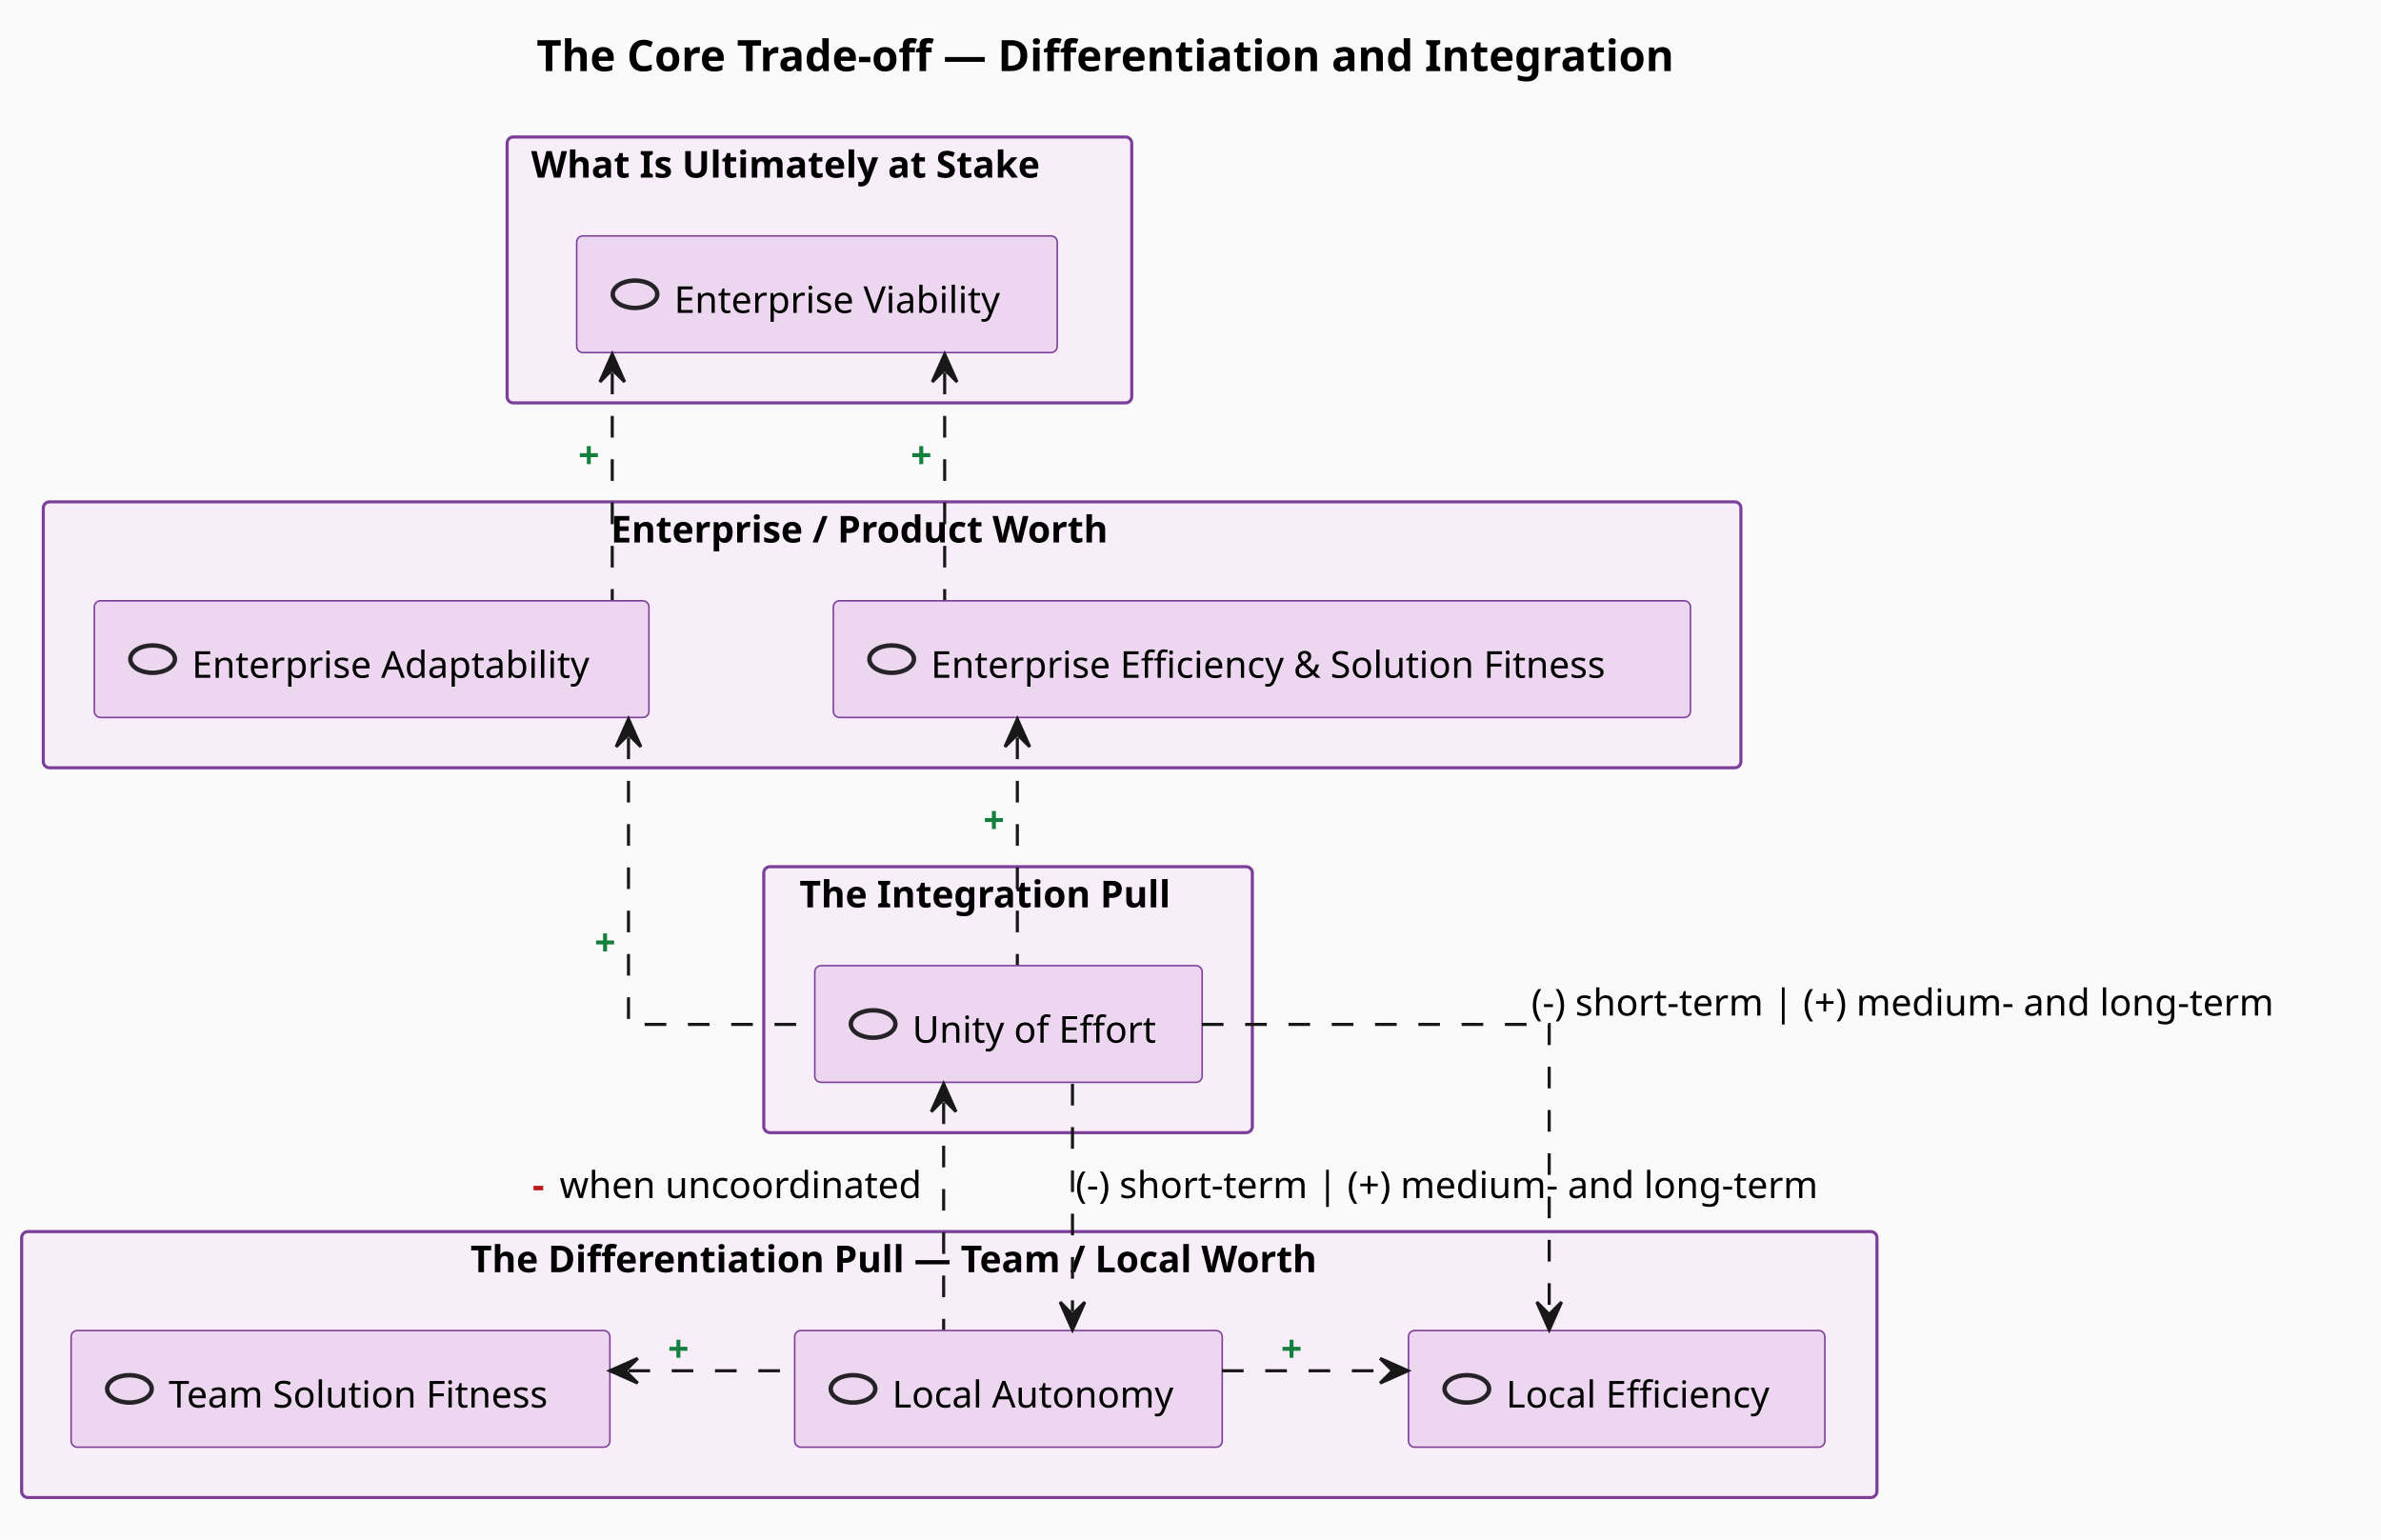
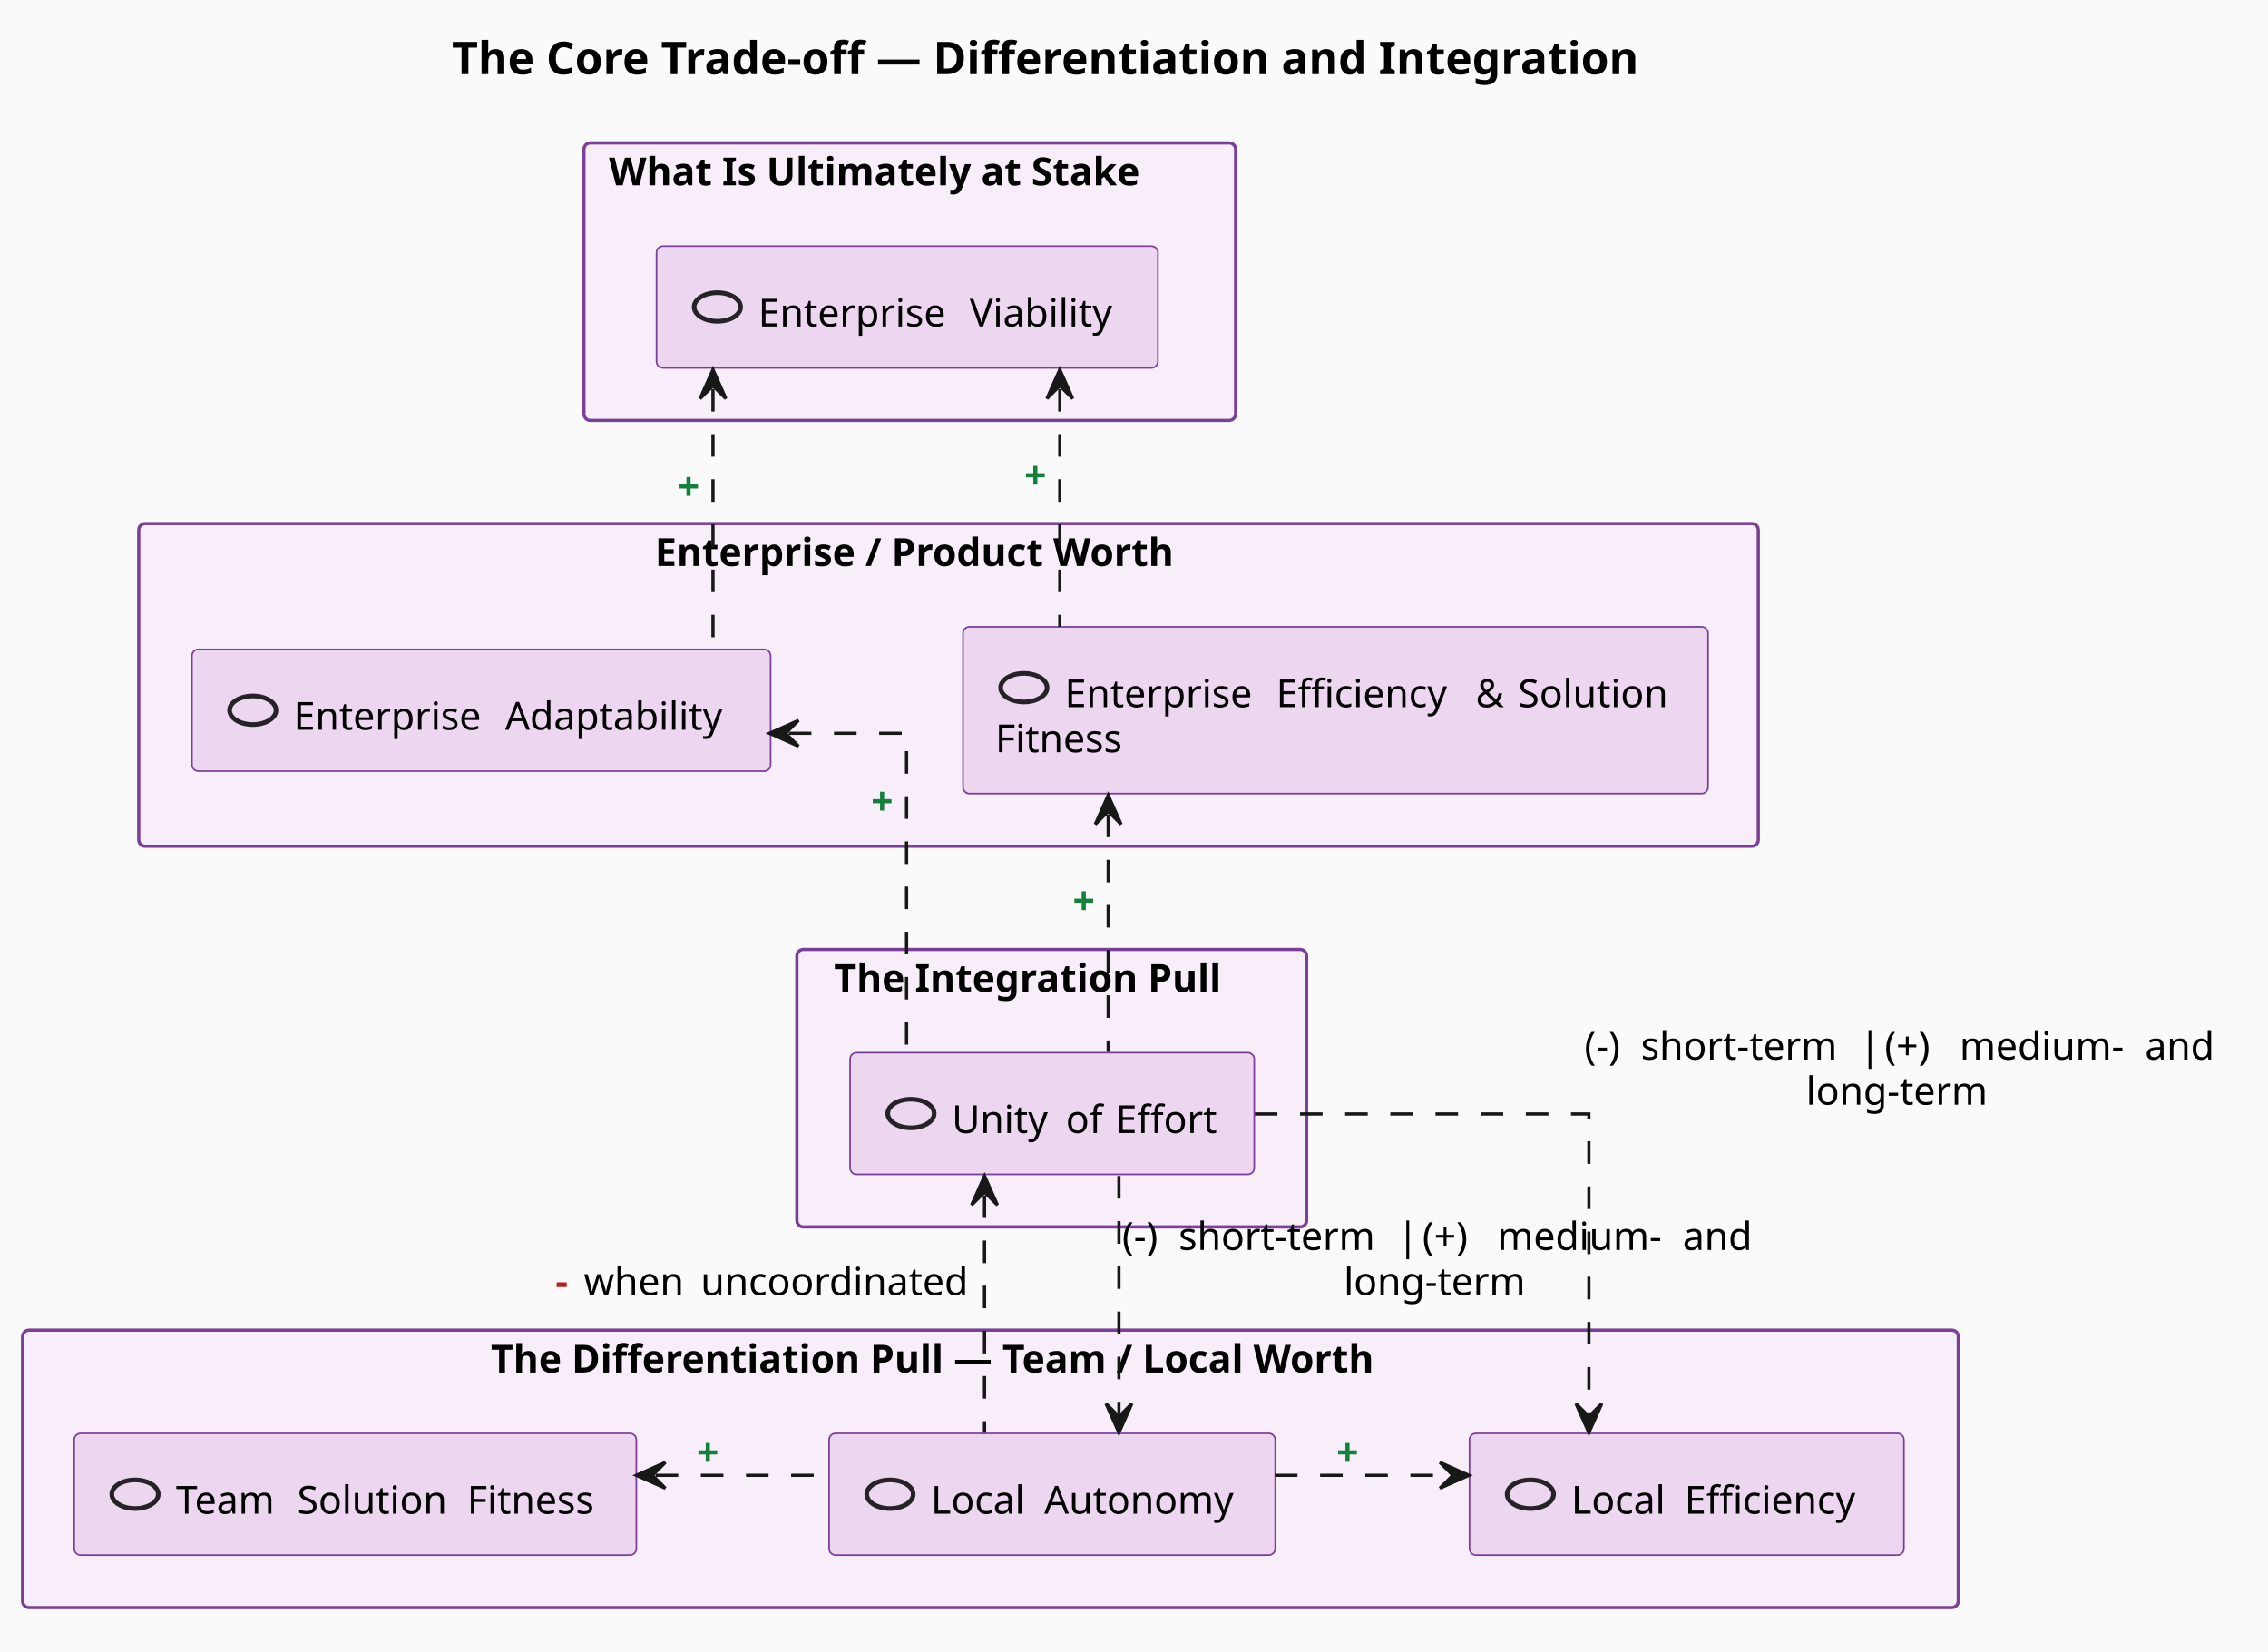
- <svg xmlns="http://www.w3.org/2000/svg" contentStyleType="text/css" data-diagram-type="DESCRIPTION" height="498px" preserveAspectRatio="none" style="width:770px;height:498px;background:#FAFAFA;" version="1.1" viewBox="0 0 770 498" width="770px" zoomAndPan="magnify">
+ <svg xmlns="http://www.w3.org/2000/svg" contentStyleType="text/css" data-diagram-type="DESCRIPTION" height="512px" preserveAspectRatio="none" style="width:703px;height:512px;background:#FAFAFA;" version="1.1" viewBox="0 0 703 512" width="703px" zoomAndPan="magnify">
  <defs />
  <g>
-     <rect fill="#FAFAFA" height="498" style="stroke:none;stroke-width:1;" width="770" x="0" y="0" />
-     <g class="title" data-source-line="61">
-       <text fill="#000000" font-family="sans-serif" font-size="14" font-weight="700" lengthAdjust="spacing" textLength="416.302" x="173.506" y="22.995">The Core Trade-off — Differentiation and Integration</text>
+     <rect fill="#FAFAFA" height="512" style="stroke:none;stroke-width:1;" width="703" x="0" y="0" />
+     <g class="title" data-source-line="63">
+       <text fill="#000000" font-family="sans-serif" font-size="14" font-weight="700" lengthAdjust="spacing" textLength="416.302" x="140.069" y="22.995">The Core Trade-off — Differentiation and Integration</text>
    </g>
-     <g class="cluster" data-qualified-name="GRPA_1" data-source-line="63" id="ent0002">
-       <rect fill="#F7EEF9" height="86" rx="2" ry="2" style="stroke:#7B3F9A;stroke-width:1;" width="202" x="164" y="44.297" />
-       <text fill="#000000" font-family="sans-serif" font-size="12" font-weight="700" lengthAdjust="spacing" textLength="186.481" x="171.76" y="57.435">What Is Ultimately at Stake</text>
+     <g class="cluster" data-qualified-name="GRPA_1" data-source-line="65" id="ent0002">
+       <rect fill="#F7EEF9" height="86" rx="2" ry="2" style="stroke:#7B3F9A;stroke-width:1;" width="202" x="181" y="44.297" />
+       <text fill="#000000" font-family="sans-serif" font-size="12" font-weight="700" lengthAdjust="spacing" textLength="186.481" x="188.76" y="57.435">What Is Ultimately at Stake</text>
    </g>
-     <g class="cluster" data-qualified-name="GRPA_2" data-source-line="67" id="ent0004">
-       <rect fill="#F7EEF9" height="86" rx="2" ry="2" style="stroke:#7B3F9A;stroke-width:1;" width="549" x="14" y="162.297" />
-       <text fill="#000000" font-family="sans-serif" font-size="12" font-weight="700" lengthAdjust="spacing" textLength="181.969" x="197.516" y="175.435">Enterprise / Product Worth</text>
+     <g class="cluster" data-qualified-name="GRPA_2" data-source-line="69" id="ent0004">
+       <rect fill="#F7EEF9" height="100" rx="2" ry="2" style="stroke:#7B3F9A;stroke-width:1;" width="502" x="43" y="162.297" />
+       <text fill="#000000" font-family="sans-serif" font-size="12" font-weight="700" lengthAdjust="spacing" textLength="181.969" x="203.016" y="175.435">Enterprise / Product Worth</text>
    </g>
-     <g class="cluster" data-qualified-name="GRPA_3" data-source-line="73" id="ent0008">
-       <rect fill="#F7EEF9" height="86" rx="2" ry="2" style="stroke:#7B3F9A;stroke-width:1;" width="158" x="247" y="280.297" />
-       <text fill="#000000" font-family="sans-serif" font-size="12" font-weight="700" lengthAdjust="spacing" textLength="134.912" x="258.544" y="293.435">The Integration Pull</text>
+     <g class="cluster" data-qualified-name="GRPA_3" data-source-line="75" id="ent0008">
+       <rect fill="#F7EEF9" height="86" rx="2" ry="2" style="stroke:#7B3F9A;stroke-width:1;" width="158" x="247" y="294.297" />
+       <text fill="#000000" font-family="sans-serif" font-size="12" font-weight="700" lengthAdjust="spacing" textLength="134.912" x="258.544" y="307.435">The Integration Pull</text>
    </g>
-     <g class="cluster" data-qualified-name="GRPA_4" data-source-line="77" id="ent0010">
-       <rect fill="#F7EEF9" height="86" rx="2" ry="2" style="stroke:#7B3F9A;stroke-width:1;" width="600" x="7" y="398.297" />
-       <text fill="#000000" font-family="sans-serif" font-size="12" font-weight="700" lengthAdjust="spacing" textLength="309.715" x="152.143" y="411.435">The Differentiation Pull — Team / Local Worth</text>
+     <g class="cluster" data-qualified-name="GRPA_4" data-source-line="79" id="ent0010">
+       <rect fill="#F7EEF9" height="86" rx="2" ry="2" style="stroke:#7B3F9A;stroke-width:1;" width="600" x="7" y="412.297" />
+       <text fill="#000000" font-family="sans-serif" font-size="12" font-weight="700" lengthAdjust="spacing" textLength="309.715" x="152.143" y="425.435">The Differentiation Pull — Team / Local Worth</text>
    </g>
-     <g class="entity" data-qualified-name="GRPA_1.VAL_hFq7vl" data-source-line="64" id="ent0003">
-       <rect fill="#EDD6F0" height="37.723" rx="2" ry="2" style="stroke:#7B3F9A;stroke-width:0.5;" width="155.403" x="186.5" y="76.297" />
-       <path d="M198.161,95.158 A7.2,4.431 0 0 1 205.362,90.728 A7.2,4.431 0 0 1 212.561,95.158 A7.2,4.431 0 0 1 205.362,99.589 A7.2,4.431 0 0 1 198.161,95.158" fill="none" style="stroke:#252327;stroke-width:1.44;" />
-       <text fill="#000000" font-family="sans-serif" font-size="12" lengthAdjust="spacing" textLength="113.865" x="218.037" y="101.19">Enterprise Viability</text>
+     <g class="entity" data-qualified-name="GRPA_1.VAL_hFq7vl" data-source-line="66" id="ent0003">
+       <rect fill="#EDD6F0" height="37.723" rx="2" ry="2" style="stroke:#7B3F9A;stroke-width:0.5;" width="155.403" x="203.5" y="76.297" />
+       <path d="M215.161,95.158 A7.2,4.431 0 0 1 222.362,90.728 A7.2,4.431 0 0 1 229.561,95.158 A7.2,4.431 0 0 1 222.362,99.589 A7.2,4.431 0 0 1 215.161,95.158" fill="none" style="stroke:#252327;stroke-width:1.44;" />
+       <text fill="#000000" font-family="sans-serif" font-size="12" lengthAdjust="spacing" textLength="3.814" x="231.223" y="101.19"> </text>
+       <text fill="#000000" font-family="sans-serif" font-size="12" lengthAdjust="spacing" textLength="61.728" x="235.037" y="101.19">Enterprise</text>
+       <text fill="#000000" font-family="sans-serif" font-size="12" lengthAdjust="spacing" textLength="3.814" x="296.766" y="101.19"> </text>
+       <text fill="#000000" font-family="sans-serif" font-size="12" lengthAdjust="spacing" textLength="48.322" x="300.58" y="101.19">Viability</text>
    </g>
-     <g class="entity" data-qualified-name="GRPA_2.VAL_tL9l4U" data-source-line="68" id="ent0005">
-       <rect fill="#EDD6F0" height="37.723" rx="2" ry="2" style="stroke:#7B3F9A;stroke-width:0.5;" width="179.362" x="30.5" y="194.297" />
-       <path d="M42.161,213.158 A7.2,4.431 0 0 1 49.361,208.728 A7.2,4.431 0 0 1 56.562,213.158 A7.2,4.431 0 0 1 49.361,217.589 A7.2,4.431 0 0 1 42.161,213.158" fill="none" style="stroke:#252327;stroke-width:1.44;" />
-       <text fill="#000000" font-family="sans-serif" font-size="12" lengthAdjust="spacing" textLength="137.824" x="62.038" y="219.19">Enterprise Adaptability</text>
+     <g class="entity" data-qualified-name="GRPA_2.VAL_tL9l4U" data-source-line="70" id="ent0005">
+       <rect fill="#EDD6F0" height="37.723" rx="2" ry="2" style="stroke:#7B3F9A;stroke-width:0.5;" width="179.362" x="59.5" y="201.297" />
+       <path d="M71.162,220.158 A7.2,4.431 0 0 1 78.362,215.728 A7.2,4.431 0 0 1 85.561,220.158 A7.2,4.431 0 0 1 78.362,224.589 A7.2,4.431 0 0 1 71.162,220.158" fill="none" style="stroke:#252327;stroke-width:1.44;" />
+       <text fill="#000000" font-family="sans-serif" font-size="12" lengthAdjust="spacing" textLength="3.814" x="87.223" y="226.19"> </text>
+       <text fill="#000000" font-family="sans-serif" font-size="12" lengthAdjust="spacing" textLength="61.728" x="91.037" y="226.19">Enterprise</text>
+       <text fill="#000000" font-family="sans-serif" font-size="12" lengthAdjust="spacing" textLength="3.814" x="152.766" y="226.19"> </text>
+       <text fill="#000000" font-family="sans-serif" font-size="12" lengthAdjust="spacing" textLength="72.281" x="156.581" y="226.19">Adaptability</text>
    </g>
-     <g class="entity" data-qualified-name="GRPA_2.VAL_2xkN4J" data-source-line="69" id="ent0006">
-       <rect fill="#EDD6F0" height="37.723" rx="2" ry="2" style="stroke:#7B3F9A;stroke-width:0.5;" width="277.184" x="269.5" y="194.297" />
-       <path d="M281.161,213.158 A7.2,4.431 0 0 1 288.361,208.728 A7.2,4.431 0 0 1 295.562,213.158 A7.2,4.431 0 0 1 288.361,217.589 A7.2,4.431 0 0 1 281.161,213.158" fill="none" style="stroke:#252327;stroke-width:1.44;" />
-       <text fill="#000000" font-family="sans-serif" font-size="12" lengthAdjust="spacing" textLength="235.647" x="301.038" y="219.19">Enterprise Efficiency &amp; Solution Fitness</text>
+     <g class="entity" data-qualified-name="GRPA_2.VAL_2xkN4J" data-source-line="71" id="ent0006">
+       <rect fill="#EDD6F0" height="51.692" rx="2" ry="2" style="stroke:#7B3F9A;stroke-width:0.5;" width="230.936" x="298.5" y="194.297" />
+       <path d="M310.161,213.158 A7.2,4.431 0 0 1 317.361,208.728 A7.2,4.431 0 0 1 324.562,213.158 A7.2,4.431 0 0 1 317.361,217.589 A7.2,4.431 0 0 1 310.161,213.158" fill="none" style="stroke:#252327;stroke-width:1.44;" />
+       <text fill="#000000" font-family="sans-serif" font-size="12" lengthAdjust="spacing" textLength="3.814" x="326.223" y="219.19"> </text>
+       <text fill="#000000" font-family="sans-serif" font-size="12" lengthAdjust="spacing" textLength="61.728" x="330.038" y="219.19">Enterprise</text>
+       <text fill="#000000" font-family="sans-serif" font-size="12" lengthAdjust="spacing" textLength="3.814" x="391.766" y="219.19"> </text>
+       <text fill="#000000" font-family="sans-serif" font-size="12" lengthAdjust="spacing" textLength="57.984" x="395.58" y="219.19">Efficiency</text>
+       <text fill="#000000" font-family="sans-serif" font-size="12" lengthAdjust="spacing" textLength="3.814" x="453.565" y="219.19"> </text>
+       <text fill="#000000" font-family="sans-serif" font-size="12" lengthAdjust="spacing" textLength="9.357" x="457.379" y="219.19">&amp;</text>
+       <text fill="#000000" font-family="sans-serif" font-size="12" lengthAdjust="spacing" textLength="3.814" x="466.737" y="219.19"> </text>
+       <text fill="#000000" font-family="sans-serif" font-size="12" lengthAdjust="spacing" textLength="48.885" x="470.551" y="219.19">Solution</text>
+       <text fill="#000000" font-family="sans-serif" font-size="12" lengthAdjust="spacing" textLength="42.434" x="308.5" y="233.159">Fitness</text>
    </g>
-     <g class="entity" data-qualified-name="GRPA_3.VAL_pIkrDX" data-source-line="74" id="ent0009">
-       <rect fill="#EDD6F0" height="37.723" rx="2" ry="2" style="stroke:#7B3F9A;stroke-width:0.5;" width="125.274" x="263.5" y="312.297" />
-       <path d="M275.161,331.158 A7.2,4.431 0 0 1 282.361,326.728 A7.2,4.431 0 0 1 289.562,331.158 A7.2,4.431 0 0 1 282.361,335.589 A7.2,4.431 0 0 1 275.161,331.158" fill="none" style="stroke:#252327;stroke-width:1.44;" />
-       <text fill="#000000" font-family="sans-serif" font-size="12" lengthAdjust="spacing" textLength="83.736" x="295.038" y="337.19">Unity of Effort</text>
+     <g class="entity" data-qualified-name="GRPA_3.VAL_pIkrDX" data-source-line="76" id="ent0009">
+       <rect fill="#EDD6F0" height="37.723" rx="2" ry="2" style="stroke:#7B3F9A;stroke-width:0.5;" width="125.274" x="263.5" y="326.297" />
+       <path d="M275.161,345.158 A7.2,4.431 0 0 1 282.361,340.728 A7.2,4.431 0 0 1 289.562,345.158 A7.2,4.431 0 0 1 282.361,349.589 A7.2,4.431 0 0 1 275.161,345.158" fill="none" style="stroke:#252327;stroke-width:1.44;" />
+       <text fill="#000000" font-family="sans-serif" font-size="12" lengthAdjust="spacing" textLength="3.814" x="291.223" y="351.19"> </text>
+       <text fill="#000000" font-family="sans-serif" font-size="12" lengthAdjust="spacing" textLength="31.529" x="295.038" y="351.19">Unity</text>
+       <text fill="#000000" font-family="sans-serif" font-size="12" lengthAdjust="spacing" textLength="3.814" x="326.567" y="351.19"> </text>
+       <text fill="#000000" font-family="sans-serif" font-size="12" lengthAdjust="spacing" textLength="11.566" x="330.381" y="351.19">of</text>
+       <text fill="#000000" font-family="sans-serif" font-size="12" lengthAdjust="spacing" textLength="3.814" x="341.948" y="351.19"> </text>
+       <text fill="#000000" font-family="sans-serif" font-size="12" lengthAdjust="spacing" textLength="33.012" x="345.762" y="351.19">Effort</text>
    </g>
-     <g class="entity" data-qualified-name="GRPA_4.VAL__RyIvn" data-source-line="78" id="ent0011">
-       <rect fill="#EDD6F0" height="37.723" rx="2" ry="2" style="stroke:#7B3F9A;stroke-width:0.5;" width="174.241" x="23" y="430.297" />
-       <path d="M34.661,449.158 A7.2,4.431 0 0 1 41.861,444.728 A7.2,4.431 0 0 1 49.062,449.158 A7.2,4.431 0 0 1 41.861,453.589 A7.2,4.431 0 0 1 34.661,449.158" fill="none" style="stroke:#252327;stroke-width:1.44;" />
-       <text fill="#000000" font-family="sans-serif" font-size="12" lengthAdjust="spacing" textLength="132.703" x="54.538" y="455.19">Team Solution Fitness</text>
+     <g class="entity" data-qualified-name="GRPA_4.VAL__RyIvn" data-source-line="80" id="ent0011">
+       <rect fill="#EDD6F0" height="37.723" rx="2" ry="2" style="stroke:#7B3F9A;stroke-width:0.5;" width="174.241" x="23" y="444.297" />
+       <path d="M34.661,463.158 A7.2,4.431 0 0 1 41.861,458.728 A7.2,4.431 0 0 1 49.062,463.158 A7.2,4.431 0 0 1 41.861,467.589 A7.2,4.431 0 0 1 34.661,463.158" fill="none" style="stroke:#252327;stroke-width:1.44;" />
+       <text fill="#000000" font-family="sans-serif" font-size="12" lengthAdjust="spacing" textLength="3.814" x="50.723" y="469.19"> </text>
+       <text fill="#000000" font-family="sans-serif" font-size="12" lengthAdjust="spacing" textLength="33.756" x="54.538" y="469.19">Team</text>
+       <text fill="#000000" font-family="sans-serif" font-size="12" lengthAdjust="spacing" textLength="3.814" x="88.293" y="469.19"> </text>
+       <text fill="#000000" font-family="sans-serif" font-size="12" lengthAdjust="spacing" textLength="48.885" x="92.108" y="469.19">Solution</text>
+       <text fill="#000000" font-family="sans-serif" font-size="12" lengthAdjust="spacing" textLength="3.814" x="140.993" y="469.19"> </text>
+       <text fill="#000000" font-family="sans-serif" font-size="12" lengthAdjust="spacing" textLength="42.434" x="144.807" y="469.19">Fitness</text>
    </g>
-     <g class="entity" data-qualified-name="GRPA_4.VAL_fduAv_" data-source-line="79" id="ent0012">
-       <rect fill="#EDD6F0" height="37.723" rx="2" ry="2" style="stroke:#7B3F9A;stroke-width:0.5;" width="138.264" x="257" y="430.297" />
-       <path d="M268.661,449.158 A7.2,4.431 0 0 1 275.861,444.728 A7.2,4.431 0 0 1 283.062,449.158 A7.2,4.431 0 0 1 275.861,453.589 A7.2,4.431 0 0 1 268.661,449.158" fill="none" style="stroke:#252327;stroke-width:1.44;" />
-       <text fill="#000000" font-family="sans-serif" font-size="12" lengthAdjust="spacing" textLength="96.727" x="288.538" y="455.19">Local Autonomy</text>
+     <g class="entity" data-qualified-name="GRPA_4.VAL_fduAv_" data-source-line="81" id="ent0012">
+       <rect fill="#EDD6F0" height="37.723" rx="2" ry="2" style="stroke:#7B3F9A;stroke-width:0.5;" width="138.264" x="257" y="444.297" />
+       <path d="M268.661,463.158 A7.2,4.431 0 0 1 275.861,458.728 A7.2,4.431 0 0 1 283.062,463.158 A7.2,4.431 0 0 1 275.861,467.589 A7.2,4.431 0 0 1 268.661,463.158" fill="none" style="stroke:#252327;stroke-width:1.44;" />
+       <text fill="#000000" font-family="sans-serif" font-size="12" lengthAdjust="spacing" textLength="3.814" x="284.723" y="469.19"> </text>
+       <text fill="#000000" font-family="sans-serif" font-size="12" lengthAdjust="spacing" textLength="31.312" x="288.538" y="469.19">Local</text>
+       <text fill="#000000" font-family="sans-serif" font-size="12" lengthAdjust="spacing" textLength="3.814" x="319.85" y="469.19"> </text>
+       <text fill="#000000" font-family="sans-serif" font-size="12" lengthAdjust="spacing" textLength="61.6" x="323.664" y="469.19">Autonomy</text>
    </g>
-     <g class="entity" data-qualified-name="GRPA_4.VAL_56mLXu" data-source-line="80" id="ent0013">
-       <rect fill="#EDD6F0" height="37.723" rx="2" ry="2" style="stroke:#7B3F9A;stroke-width:0.5;" width="134.649" x="455.5" y="430.297" />
-       <path d="M467.161,449.158 A7.2,4.431 0 0 1 474.361,444.728 A7.2,4.431 0 0 1 481.562,449.158 A7.2,4.431 0 0 1 474.361,453.589 A7.2,4.431 0 0 1 467.161,449.158" fill="none" style="stroke:#252327;stroke-width:1.44;" />
-       <text fill="#000000" font-family="sans-serif" font-size="12" lengthAdjust="spacing" textLength="93.111" x="487.038" y="455.19">Local Efficiency</text>
+     <g class="entity" data-qualified-name="GRPA_4.VAL_56mLXu" data-source-line="82" id="ent0013">
+       <rect fill="#EDD6F0" height="37.723" rx="2" ry="2" style="stroke:#7B3F9A;stroke-width:0.5;" width="134.649" x="455.5" y="444.297" />
+       <path d="M467.161,463.158 A7.2,4.431 0 0 1 474.361,458.728 A7.2,4.431 0 0 1 481.562,463.158 A7.2,4.431 0 0 1 474.361,467.589 A7.2,4.431 0 0 1 467.161,463.158" fill="none" style="stroke:#252327;stroke-width:1.44;" />
+       <text fill="#000000" font-family="sans-serif" font-size="12" lengthAdjust="spacing" textLength="3.814" x="483.223" y="469.19"> </text>
+       <text fill="#000000" font-family="sans-serif" font-size="12" lengthAdjust="spacing" textLength="31.312" x="487.038" y="469.19">Local</text>
+       <text fill="#000000" font-family="sans-serif" font-size="12" lengthAdjust="spacing" textLength="3.814" x="518.35" y="469.19"> </text>
+       <text fill="#000000" font-family="sans-serif" font-size="12" lengthAdjust="spacing" textLength="57.984" x="522.164" y="469.19">Efficiency</text>
    </g>
-     <g class="link" data-entity-1="ent0011" data-entity-2="ent0012" data-link-type="dependency" data-source-line="92" id="lnk28">
-       <path d="M203.23,443.297 C223.02,443.297 237.77,443.297 256.7,443.297" fill="none" id="VAL__RyIvn-backto-VAL_fduAv_" style="stroke:#181818;stroke-width:1;stroke-dasharray:7,7;" />
-       <polygon fill="#181818" points="197.23,443.297,206.23,447.297,202.23,443.297,206.23,439.297,197.23,443.297" style="stroke:#181818;stroke-width:1;" />
-       <text fill="#15803D" font-family="sans-serif" font-size="12" font-weight="700" lengthAdjust="spacing" textLength="10.055" x="215.97" y="440.435">+</text>
+     <g class="link" data-entity-1="ent0011" data-entity-2="ent0012" data-link-type="dependency" data-source-line="93" id="lnk25">
+       <path d="M203.23,457.297 C223.02,457.297 237.77,457.297 256.7,457.297" fill="none" id="VAL__RyIvn-backto-VAL_fduAv_" style="stroke:#181818;stroke-width:1;stroke-dasharray:7,7;" />
+       <polygon fill="#181818" points="197.23,457.297,206.23,461.297,202.23,457.297,206.23,453.297,197.23,457.297" style="stroke:#181818;stroke-width:1;" />
+       <text fill="#15803D" font-family="sans-serif" font-size="12" font-weight="700" lengthAdjust="spacing" textLength="10.055" x="215.97" y="454.435">+</text>
    </g>
-     <g class="link" data-entity-1="ent0012" data-entity-2="ent0013" data-link-type="dependency" data-source-line="93" id="lnk29">
-       <path d="M395.18,443.297 C414.69,443.297 429.89,443.297 449.32,443.297" fill="none" id="VAL_fduAv_-to-VAL_56mLXu" style="stroke:#181818;stroke-width:1;stroke-dasharray:7,7;" />
-       <polygon fill="#181818" points="455.32,443.297,446.32,439.297,450.32,443.297,446.32,447.297,455.32,443.297" style="stroke:#181818;stroke-width:1;" />
-       <text fill="#15803D" font-family="sans-serif" font-size="12" font-weight="700" lengthAdjust="spacing" textLength="10.055" x="414.25" y="440.435">+</text>
+     <g class="link" data-entity-1="ent0012" data-entity-2="ent0013" data-link-type="dependency" data-source-line="95" id="lnk28">
+       <path d="M395.18,457.297 C414.69,457.297 429.89,457.297 449.32,457.297" fill="none" id="VAL_fduAv_-to-VAL_56mLXu" style="stroke:#181818;stroke-width:1;stroke-dasharray:7,7;" />
+       <polygon fill="#181818" points="455.32,457.297,446.32,453.297,450.32,457.297,446.32,461.297,455.32,457.297" style="stroke:#181818;stroke-width:1;" />
+       <text fill="#15803D" font-family="sans-serif" font-size="12" font-weight="700" lengthAdjust="spacing" textLength="10.055" x="414.25" y="454.435">+</text>
    </g>
-     <g class="link" data-entity-1="ent0003" data-entity-2="ent0005" data-link-type="dependency" data-source-line="86" id="lnk17">
-       <path d="M198,120.517 C198,142.457 198,172.147 198,194.087" fill="none" id="VAL_hFq7vl-backto-VAL_tL9l4U" style="stroke:#181818;stroke-width:1;stroke-dasharray:7,7;" />
-       <polygon fill="#181818" points="198,114.517,194,123.517,198,119.517,202,123.517,198,114.517" style="stroke:#181818;stroke-width:1;" />
-       <text fill="#15803D" font-family="sans-serif" font-size="12" font-weight="700" lengthAdjust="spacing" textLength="10.055" x="187" y="151.435">+</text>
+     <g class="link" data-entity-1="ent0009" data-entity-2="ent0012" data-link-type="dependency" data-source-line="88" id="lnk17">
+       <path d="M305.17,370.517 C305.17,392.457 305.17,422.147 305.17,444.087" fill="none" id="VAL_pIkrDX-backto-VAL_fduAv_" style="stroke:#181818;stroke-width:1;stroke-dasharray:7,7;" />
+       <polygon fill="#181818" points="305.17,364.517,301.17,373.517,305.17,369.517,309.17,373.517,305.17,364.517" style="stroke:#181818;stroke-width:1;" />
+       <text fill="#B91C1C" font-family="sans-serif" font-size="12" font-weight="700" lengthAdjust="spacing" textLength="4.981" x="172.17" y="401.435">-</text>
+       <text fill="#000000" font-family="sans-serif" font-size="12" lengthAdjust="spacing" textLength="3.814" x="177.15" y="401.435"> </text>
+       <text fill="#000000" font-family="sans-serif" font-size="12" lengthAdjust="spacing" textLength="32.408" x="180.965" y="401.435">when</text>
+       <text fill="#000000" font-family="sans-serif" font-size="12" lengthAdjust="spacing" textLength="3.814" x="213.373" y="401.435"> </text>
+       <text fill="#000000" font-family="sans-serif" font-size="12" lengthAdjust="spacing" textLength="87.041" x="217.188" y="401.435">uncoordinated</text>
    </g>
-     <g class="link" data-entity-1="ent0003" data-entity-2="ent0006" data-link-type="dependency" data-source-line="87" id="lnk19">
-       <path d="M305.5,120.517 C305.5,142.457 305.5,172.147 305.5,194.087" fill="none" id="VAL_hFq7vl-backto-VAL_2xkN4J" style="stroke:#181818;stroke-width:1;stroke-dasharray:7,7;" />
-       <polygon fill="#181818" points="305.5,114.517,301.5,123.517,305.5,119.517,309.5,123.517,305.5,114.517" style="stroke:#181818;stroke-width:1;" />
-       <text fill="#15803D" font-family="sans-serif" font-size="12" font-weight="700" lengthAdjust="spacing" textLength="10.055" x="294.5" y="151.435">+</text>
+     <g class="link" data-entity-1="ent0009" data-entity-2="ent0012" data-link-type="dependency" data-source-line="90" id="lnk20">
+       <path d="M346.83,364.517 C346.83,386.457 346.83,416.147 346.83,438.087" fill="none" id="VAL_pIkrDX-to-VAL_fduAv_" style="stroke:#181818;stroke-width:1;stroke-dasharray:7,7;" />
+       <polygon fill="#181818" points="346.83,444.087,350.83,435.087,346.83,439.087,342.83,435.087,346.83,444.087" style="stroke:#181818;stroke-width:1;" />
+       <text fill="#000000" font-family="sans-serif" font-size="12" lengthAdjust="spacing" textLength="13.693" x="347.83" y="387.435">(-)</text>
+       <text fill="#000000" font-family="sans-serif" font-size="12" lengthAdjust="spacing" textLength="3.814" x="361.523" y="387.435"> </text>
+       <text fill="#000000" font-family="sans-serif" font-size="12" lengthAdjust="spacing" textLength="63.879" x="365.338" y="387.435">short-term</text>
+       <text fill="#000000" font-family="sans-serif" font-size="12" lengthAdjust="spacing" textLength="3.814" x="429.217" y="387.435"> </text>
+       <text fill="#000000" font-family="sans-serif" font-size="12" lengthAdjust="spacing" textLength="4.043" x="433.031" y="387.435">|</text>
+       <text fill="#000000" font-family="sans-serif" font-size="12" lengthAdjust="spacing" textLength="3.814" x="437.074" y="387.435"> </text>
+       <text fill="#000000" font-family="sans-serif" font-size="12" lengthAdjust="spacing" textLength="19.418" x="440.889" y="387.435">(+)</text>
+       <text fill="#000000" font-family="sans-serif" font-size="12" lengthAdjust="spacing" textLength="3.814" x="460.307" y="387.435"> </text>
+       <text fill="#000000" font-family="sans-serif" font-size="12" lengthAdjust="spacing" textLength="53.648" x="464.121" y="387.435">medium-</text>
+       <text fill="#000000" font-family="sans-serif" font-size="12" lengthAdjust="spacing" textLength="3.814" x="517.769" y="387.435"> </text>
+       <text fill="#000000" font-family="sans-serif" font-size="12" lengthAdjust="spacing" textLength="22.576" x="521.584" y="387.435">and</text>
+       <text fill="#000000" font-family="sans-serif" font-size="12" lengthAdjust="spacing" textLength="58.94" x="416.525" y="401.404">long-term</text>
    </g>
-     <g class="link" data-entity-1="ent0005" data-entity-2="ent0009" data-link-type="dependency" data-source-line="88" id="lnk21">
-       <path d="M203.25,238.517 C203.25,271.957 203.25,331.297 203.25,331.297 C203.25,331.297 232.99,331.297 263.19,331.297" fill="none" id="VAL_tL9l4U-backto-VAL_pIkrDX" style="stroke:#181818;stroke-width:1;stroke-dasharray:7,7;" />
-       <polygon fill="#181818" points="203.25,232.517,199.25,241.517,203.25,237.517,207.25,241.517,203.25,232.517" style="stroke:#181818;stroke-width:1;" />
-       <text fill="#15803D" font-family="sans-serif" font-size="12" font-weight="700" lengthAdjust="spacing" textLength="10.055" x="192.25" y="309.015">+</text>
+     <g class="link" data-entity-1="ent0006" data-entity-2="ent0009" data-link-type="dependency" data-source-line="89" id="lnk19">
+       <path d="M343.5,252.497 C343.5,276.267 343.5,304.757 343.5,326.067" fill="none" id="VAL_2xkN4J-backto-VAL_pIkrDX" style="stroke:#181818;stroke-width:1;stroke-dasharray:7,7;" />
+       <polygon fill="#181818" points="343.5,246.497,339.5,255.497,343.5,251.497,347.5,255.497,343.5,246.497" style="stroke:#181818;stroke-width:1;" />
+       <text fill="#15803D" font-family="sans-serif" font-size="12" font-weight="700" lengthAdjust="spacing" textLength="10.055" x="332.5" y="283.425">+</text>
    </g>
-     <g class="link" data-entity-1="ent0006" data-entity-2="ent0009" data-link-type="dependency" data-source-line="89" id="lnk23">
-       <path d="M329,238.517 C329,260.457 329,290.147 329,312.087" fill="none" id="VAL_2xkN4J-backto-VAL_pIkrDX" style="stroke:#181818;stroke-width:1;stroke-dasharray:7,7;" />
-       <polygon fill="#181818" points="329,232.517,325,241.517,329,237.517,333,241.517,329,232.517" style="stroke:#181818;stroke-width:1;" />
-       <text fill="#15803D" font-family="sans-serif" font-size="12" font-weight="700" lengthAdjust="spacing" textLength="10.055" x="318" y="269.435">+</text>
+     <g class="link" data-entity-1="ent0005" data-entity-2="ent0009" data-link-type="dependency" data-source-line="91" id="lnk22">
+       <path d="M244.51,227.297 C268.05,227.297 281,227.297 281,227.297 C281,227.297 281,292.637 281,326.077" fill="none" id="VAL_tL9l4U-backto-VAL_pIkrDX" style="stroke:#181818;stroke-width:1;stroke-dasharray:7,7;" />
+       <polygon fill="#181818" points="238.51,227.297,247.51,231.297,243.51,227.297,247.51,223.297,238.51,227.297" style="stroke:#181818;stroke-width:1;" />
+       <text fill="#15803D" font-family="sans-serif" font-size="12" font-weight="700" lengthAdjust="spacing" textLength="10.055" x="270" y="252.576">+</text>
    </g>
-     <g class="link" data-entity-1="ent0009" data-entity-2="ent0012" data-link-type="dependency" data-source-line="90" id="lnk25">
-       <path d="M305.17,356.517 C305.17,378.457 305.17,408.147 305.17,430.087" fill="none" id="VAL_pIkrDX-backto-VAL_fduAv_" style="stroke:#181818;stroke-width:1;stroke-dasharray:7,7;" />
-       <polygon fill="#181818" points="305.17,350.517,301.17,359.517,305.17,355.517,309.17,359.517,305.17,350.517" style="stroke:#181818;stroke-width:1;" />
-       <text fill="#B91C1C" font-family="sans-serif" font-size="12" font-weight="700" lengthAdjust="spacing" textLength="4.981" x="172.17" y="387.435">-</text>
-       <text fill="#000000" font-family="sans-serif" font-size="12" lengthAdjust="spacing" textLength="123.264" x="180.965" y="387.435">when uncoordinated</text>
+     <g class="link" data-entity-1="ent0009" data-entity-2="ent0013" data-link-type="dependency" data-source-line="92" id="lnk23">
+       <path d="M388.95,345.297 C436.1,345.297 492.5,345.297 492.5,345.297 C492.5,345.297 492.5,404.637 492.5,438.077" fill="none" id="VAL_pIkrDX-to-VAL_56mLXu" style="stroke:#181818;stroke-width:1;stroke-dasharray:7,7;" />
+       <polygon fill="#181818" points="492.5,444.077,496.5,435.077,492.5,439.077,488.5,435.077,492.5,444.077" style="stroke:#181818;stroke-width:1;" />
+       <text fill="#000000" font-family="sans-serif" font-size="12" lengthAdjust="spacing" textLength="13.693" x="491.11" y="328.435">(-)</text>
+       <text fill="#000000" font-family="sans-serif" font-size="12" lengthAdjust="spacing" textLength="3.814" x="504.803" y="328.435"> </text>
+       <text fill="#000000" font-family="sans-serif" font-size="12" lengthAdjust="spacing" textLength="63.879" x="508.618" y="328.435">short-term</text>
+       <text fill="#000000" font-family="sans-serif" font-size="12" lengthAdjust="spacing" textLength="3.814" x="572.497" y="328.435"> </text>
+       <text fill="#000000" font-family="sans-serif" font-size="12" lengthAdjust="spacing" textLength="4.043" x="576.311" y="328.435">|</text>
+       <text fill="#000000" font-family="sans-serif" font-size="12" lengthAdjust="spacing" textLength="3.814" x="580.354" y="328.435"> </text>
+       <text fill="#000000" font-family="sans-serif" font-size="12" lengthAdjust="spacing" textLength="19.418" x="584.169" y="328.435">(+)</text>
+       <text fill="#000000" font-family="sans-serif" font-size="12" lengthAdjust="spacing" textLength="3.814" x="603.587" y="328.435"> </text>
+       <text fill="#000000" font-family="sans-serif" font-size="12" lengthAdjust="spacing" textLength="53.648" x="607.401" y="328.435">medium-</text>
+       <text fill="#000000" font-family="sans-serif" font-size="12" lengthAdjust="spacing" textLength="3.814" x="661.049" y="328.435"> </text>
+       <text fill="#000000" font-family="sans-serif" font-size="12" lengthAdjust="spacing" textLength="22.576" x="664.864" y="328.435">and</text>
+       <text fill="#000000" font-family="sans-serif" font-size="12" lengthAdjust="spacing" textLength="58.94" x="559.805" y="342.404">long-term</text>
    </g>
-     <g class="link" data-entity-1="ent0009" data-entity-2="ent0012" data-link-type="dependency" data-source-line="94" id="lnk30">
-       <path d="M346.83,350.517 C346.83,372.457 346.83,402.147 346.83,424.087" fill="none" id="VAL_pIkrDX-to-VAL_fduAv_" style="stroke:#181818;stroke-width:1;stroke-dasharray:7,7;" />
-       <polygon fill="#181818" points="346.83,430.087,350.83,421.087,346.83,425.087,342.83,421.087,346.83,430.087" style="stroke:#181818;stroke-width:1;" />
-       <text fill="#000000" font-family="sans-serif" font-size="12" lengthAdjust="spacing" textLength="259.084" x="347.83" y="387.435">(-) short-term | (+) medium- and long-term</text>
+     <g class="link" data-entity-1="ent0003" data-entity-2="ent0006" data-link-type="dependency" data-source-line="94" id="lnk27">
+       <path d="M328.5,120.557 C328.5,141.917 328.5,170.517 328.5,194.277" fill="none" id="VAL_hFq7vl-backto-VAL_2xkN4J" style="stroke:#181818;stroke-width:1;stroke-dasharray:7,7;" />
+       <polygon fill="#181818" points="328.5,114.557,324.5,123.557,328.5,119.557,332.5,123.557,328.5,114.557" style="stroke:#181818;stroke-width:1;" />
+       <text fill="#15803D" font-family="sans-serif" font-size="12" font-weight="700" lengthAdjust="spacing" textLength="10.055" x="317.5" y="151.555">+</text>
    </g>
-     <g class="link" data-entity-1="ent0009" data-entity-2="ent0013" data-link-type="dependency" data-source-line="91" id="lnk26">
-       <path d="M388.68,331.297 C438.9,331.297 501,331.297 501,331.297 C501,331.297 501,390.637 501,424.077" fill="none" id="VAL_pIkrDX-to-VAL_56mLXu" style="stroke:#181818;stroke-width:1;stroke-dasharray:7,7;" />
-       <polygon fill="#181818" points="501,430.077,505,421.077,501,425.077,497,421.077,501,430.077" style="stroke:#181818;stroke-width:1;" />
-       <text fill="#000000" font-family="sans-serif" font-size="12" lengthAdjust="spacing" textLength="259.084" x="495.23" y="328.435">(-) short-term | (+) medium- and long-term</text>
+     <g class="link" data-entity-1="ent0003" data-entity-2="ent0005" data-link-type="dependency" data-source-line="96" id="lnk30">
+       <path d="M221,120.557 C221,144.117 221,177.747 221,201.227" fill="none" id="VAL_hFq7vl-backto-VAL_tL9l4U" style="stroke:#181818;stroke-width:1;stroke-dasharray:7,7;" />
+       <polygon fill="#181818" points="221,114.557,217,123.557,221,119.557,225,123.557,221,114.557" style="stroke:#181818;stroke-width:1;" />
+       <text fill="#15803D" font-family="sans-serif" font-size="12" font-weight="700" lengthAdjust="spacing" textLength="10.055" x="210" y="155.025">+</text>
    </g>
  </g>
</svg>
